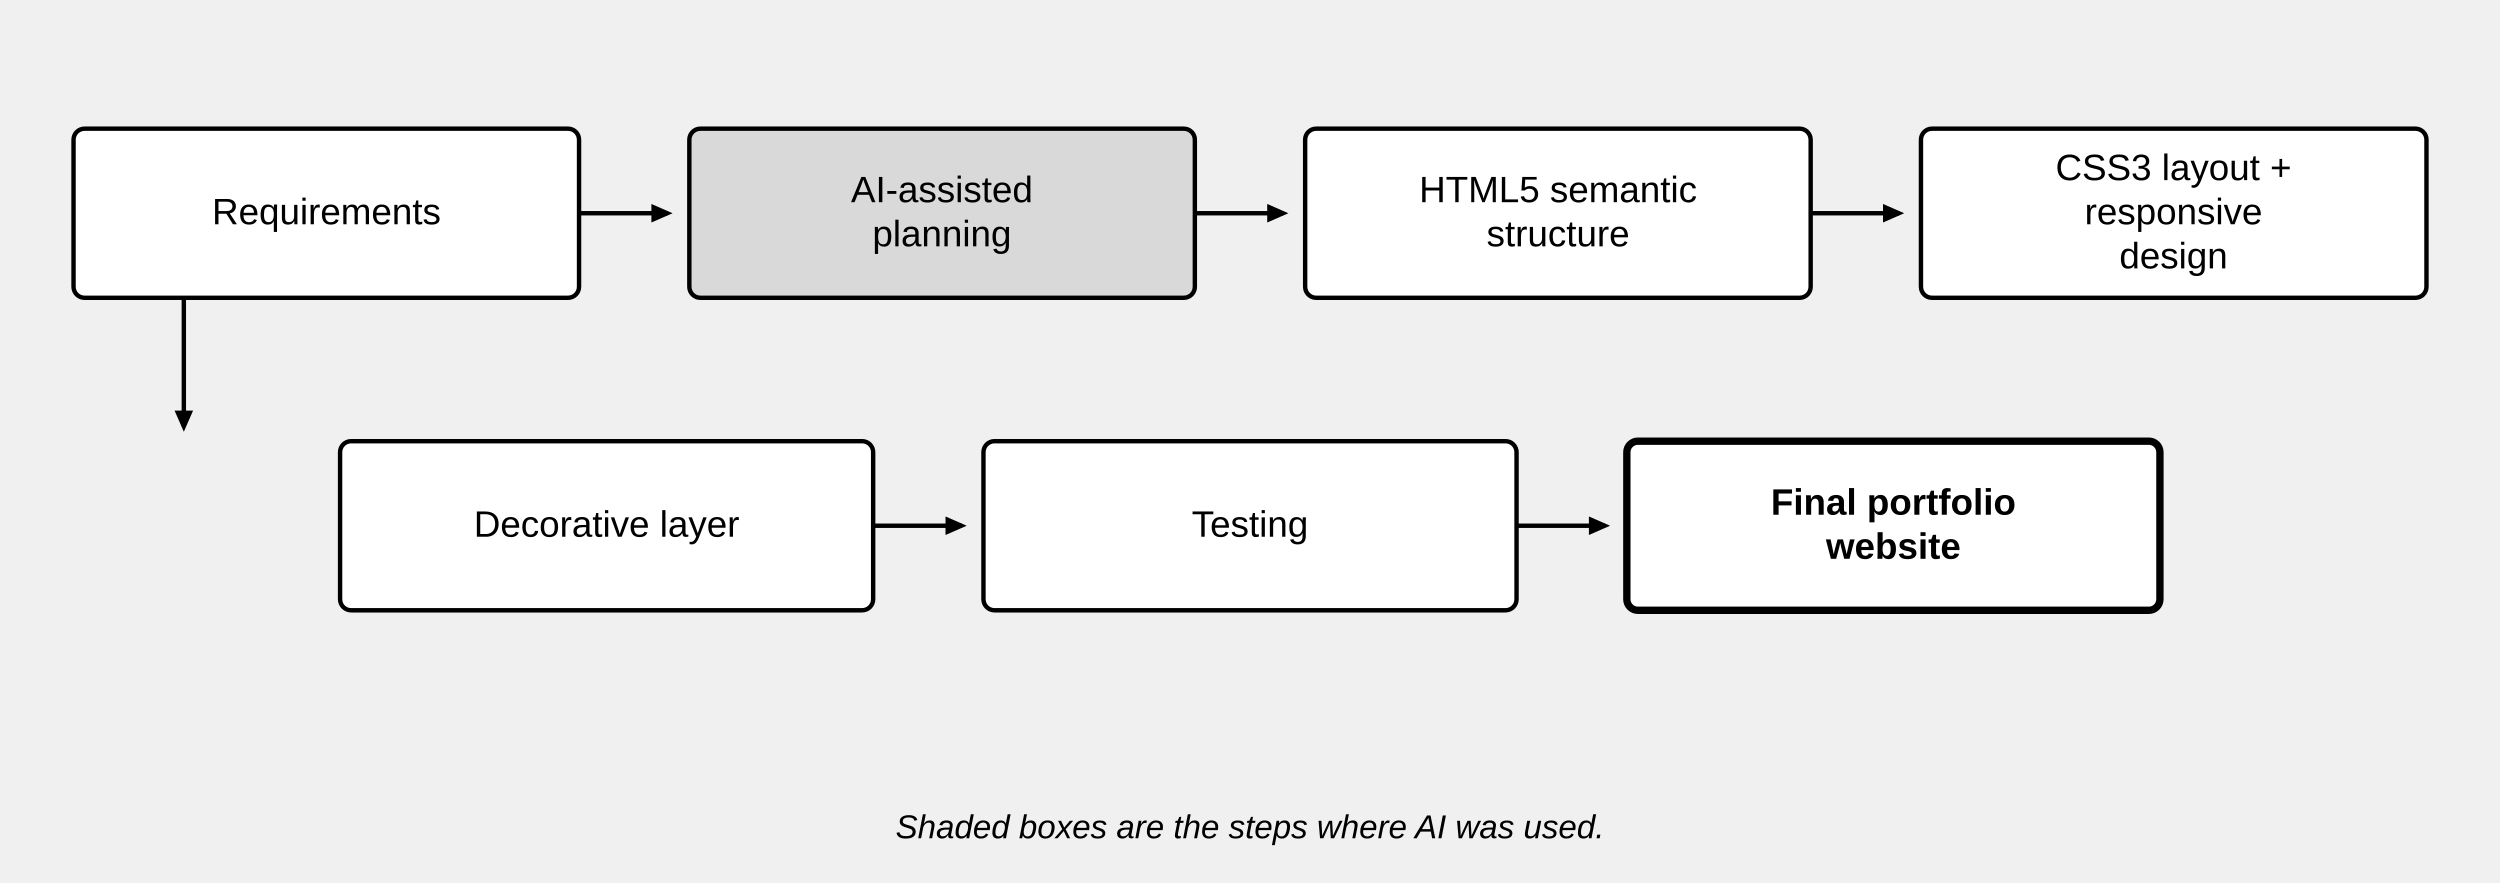
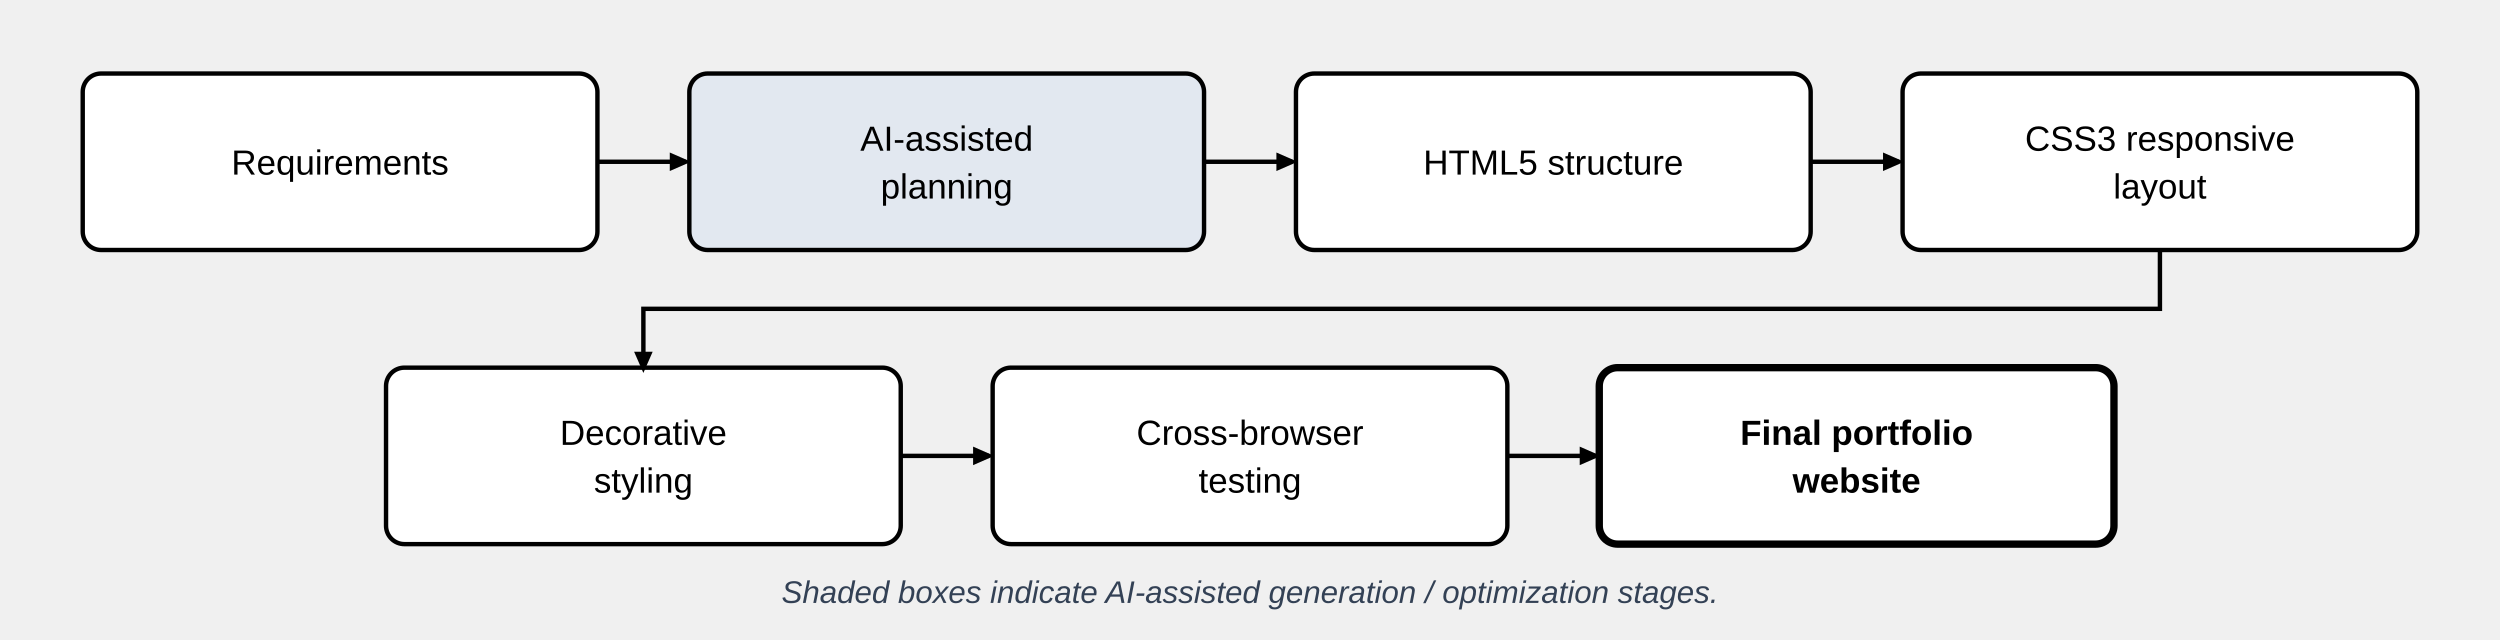
- <svg xmlns="http://www.w3.org/2000/svg" viewBox="0 0 680 240" width="100%" height="100%" style="background-color: #ffffff; font-family: Calibri, -apple-system, BlinkMacSystemFont, Arial, sans-serif;">
+ <svg xmlns="http://www.w3.org/2000/svg" viewBox="0 0 680 174" width="680" height="174" style="background-color: #ffffff; font-family: Calibri, -apple-system, BlinkMacSystemFont, Arial, sans-serif;">
  <defs>
    <marker id="arrow" viewBox="0 0 10 10" refX="6" refY="5" markerWidth="6" markerHeight="6" orient="auto-start-reverse">
      <path d="M 0 1.5 L 8 5 L 0 8.5 z" fill="#000000" />
    </marker>
  </defs>
  <g>
-     <rect x="20.0" y="35.0" width="137.5" height="46" rx="3" ry="3" fill="#FFFFFF" stroke="#000000" stroke-width="1.2" />
-     <text x="88.8" y="61.0" font-size="10" font-weight="normal" fill="#000000" text-anchor="middle">Requirements</text>
+     <rect x="22.5" y="20.0" width="140.0" height="48.0" rx="5" ry="5" fill="#FFFFFF" stroke="#000000" stroke-width="1.2" />
+     <text x="92.5" y="47.5" font-size="9.5" font-weight="normal" fill="#000000" text-anchor="middle">Requirements</text>
  </g>
-   <line x1="157.5" y1="58.0" x2="181.5" y2="58.0" stroke="#000000" stroke-width="1.2" marker-end="url(#arrow)" />
+   <line x1="162.5" y1="44.0" x2="186.5" y2="44.0" stroke="#000000" stroke-width="1.2" marker-end="url(#arrow)" />
  <g>
-     <rect x="187.5" y="35.0" width="137.5" height="46" rx="3" ry="3" fill="#D9D9D9" stroke="#000000" stroke-width="1.2" />
-     <text x="256.2" y="55.0" font-size="10" font-weight="normal" fill="#000000" text-anchor="middle">AI-assisted</text>
-     <text x="256.2" y="67.0" font-size="10" font-weight="normal" fill="#000000" text-anchor="middle">planning</text>
+     <rect x="187.5" y="20.0" width="140.0" height="48.0" rx="5" ry="5" fill="#E2E8F0" stroke="#000000" stroke-width="1.2" />
+     <text x="257.5" y="41.0" font-size="9.5" font-weight="normal" fill="#000000" text-anchor="middle">AI-assisted</text>
+     <text x="257.5" y="54.0" font-size="9.5" font-weight="normal" fill="#000000" text-anchor="middle">planning</text>
  </g>
-   <line x1="325.0" y1="58.0" x2="349.0" y2="58.0" stroke="#000000" stroke-width="1.2" marker-end="url(#arrow)" />
+   <line x1="327.5" y1="44.0" x2="351.5" y2="44.0" stroke="#000000" stroke-width="1.2" marker-end="url(#arrow)" />
  <g>
-     <rect x="355.0" y="35.0" width="137.5" height="46" rx="3" ry="3" fill="#FFFFFF" stroke="#000000" stroke-width="1.2" />
-     <text x="423.8" y="55.0" font-size="10" font-weight="normal" fill="#000000" text-anchor="middle">HTML5 semantic</text>
-     <text x="423.8" y="67.0" font-size="10" font-weight="normal" fill="#000000" text-anchor="middle">structure</text>
+     <rect x="352.5" y="20.0" width="140.0" height="48.0" rx="5" ry="5" fill="#FFFFFF" stroke="#000000" stroke-width="1.2" />
+     <text x="422.5" y="47.5" font-size="9.5" font-weight="normal" fill="#000000" text-anchor="middle">HTML5 structure</text>
  </g>
-   <line x1="492.5" y1="58.0" x2="516.5" y2="58.0" stroke="#000000" stroke-width="1.2" marker-end="url(#arrow)" />
+   <line x1="492.5" y1="44.0" x2="516.5" y2="44.0" stroke="#000000" stroke-width="1.2" marker-end="url(#arrow)" />
  <g>
-     <rect x="522.5" y="35.0" width="137.5" height="46" rx="3" ry="3" fill="#FFFFFF" stroke="#000000" stroke-width="1.2" />
-     <text x="591.2" y="49.0" font-size="10" font-weight="normal" fill="#000000" text-anchor="middle">CSS3 layout +</text>
-     <text x="591.2" y="61.0" font-size="10" font-weight="normal" fill="#000000" text-anchor="middle">responsive</text>
-     <text x="591.2" y="73.0" font-size="10" font-weight="normal" fill="#000000" text-anchor="middle">design</text>
+     <rect x="517.5" y="20.0" width="140.0" height="48.0" rx="5" ry="5" fill="#FFFFFF" stroke="#000000" stroke-width="1.2" />
+     <text x="587.5" y="41.0" font-size="9.5" font-weight="normal" fill="#000000" text-anchor="middle">CSS3 responsive</text>
+     <text x="587.5" y="54.0" font-size="9.5" font-weight="normal" fill="#000000" text-anchor="middle">layout</text>
  </g>
-   <line x1="50.0" y1="81.0" x2="50.0" y2="116.0" stroke="#000000" stroke-width="1.2" marker-end="url(#arrow)" />
  <g>
-     <rect x="92.5" y="120.0" width="145.0" height="46" rx="3" ry="3" fill="#FFFFFF" stroke="#000000" stroke-width="1.2" />
-     <text x="165.0" y="146.0" font-size="10" font-weight="normal" fill="#000000" text-anchor="middle">Decorative layer</text>
+     <rect x="105.0" y="100.0" width="140.0" height="48.0" rx="5" ry="5" fill="#FFFFFF" stroke="#000000" stroke-width="1.2" />
+     <text x="175.0" y="121.0" font-size="9.5" font-weight="normal" fill="#000000" text-anchor="middle">Decorative</text>
+     <text x="175.0" y="134.0" font-size="9.5" font-weight="normal" fill="#000000" text-anchor="middle">styling</text>
  </g>
-   <line x1="237.5" y1="143.0" x2="261.5" y2="143.0" stroke="#000000" stroke-width="1.2" marker-end="url(#arrow)" />
+   <line x1="245.0" y1="124.0" x2="269.0" y2="124.0" stroke="#000000" stroke-width="1.2" marker-end="url(#arrow)" />
  <g>
-     <rect x="267.5" y="120.0" width="145.0" height="46" rx="3" ry="3" fill="#FFFFFF" stroke="#000000" stroke-width="1.2" />
-     <text x="340.0" y="146.0" font-size="10" font-weight="normal" fill="#000000" text-anchor="middle">Testing</text>
+     <rect x="270.0" y="100.0" width="140.0" height="48.0" rx="5" ry="5" fill="#FFFFFF" stroke="#000000" stroke-width="1.2" />
+     <text x="340.0" y="121.0" font-size="9.5" font-weight="normal" fill="#000000" text-anchor="middle">Cross-browser</text>
+     <text x="340.0" y="134.0" font-size="9.5" font-weight="normal" fill="#000000" text-anchor="middle">testing</text>
  </g>
-   <line x1="412.5" y1="143.0" x2="436.5" y2="143.0" stroke="#000000" stroke-width="1.2" marker-end="url(#arrow)" />
+   <line x1="410.0" y1="124.0" x2="434.0" y2="124.0" stroke="#000000" stroke-width="1.2" marker-end="url(#arrow)" />
  <g>
-     <rect x="442.5" y="120.0" width="145.0" height="46" rx="3" ry="3" fill="#FFFFFF" stroke="#000000" stroke-width="2" />
-     <text x="515.0" y="140.0" font-size="10" font-weight="bold" fill="#000000" text-anchor="middle">Final portfolio</text>
-     <text x="515.0" y="152.0" font-size="10" font-weight="bold" fill="#000000" text-anchor="middle">website</text>
+     <rect x="435.0" y="100.0" width="140.0" height="48.0" rx="5" ry="5" fill="#FFFFFF" stroke="#000000" stroke-width="2" />
+     <text x="505.0" y="121.0" font-size="9.5" font-weight="bold" fill="#000000" text-anchor="middle">Final portfolio</text>
+     <text x="505.0" y="134.0" font-size="9.5" font-weight="bold" fill="#000000" text-anchor="middle">website</text>
  </g>
-   <text x="340.0" y="228.0" font-size="9" font-style="italic" fill="#000000" text-anchor="middle">Shaded boxes are the steps where AI was used.</text>
+   <path d="M 587.5 68.0 L 587.5 84.0 L 175.0 84.0 L 175.0 100.0" stroke="#000000" stroke-width="1.2" fill="none" marker-end="url(#arrow)" />
+   <text x="340.0" y="164.0" font-size="8.5" font-style="italic" fill="#334155" text-anchor="middle">Shaded boxes indicate AI-assisted generation / optimization stages.</text>
</svg>
